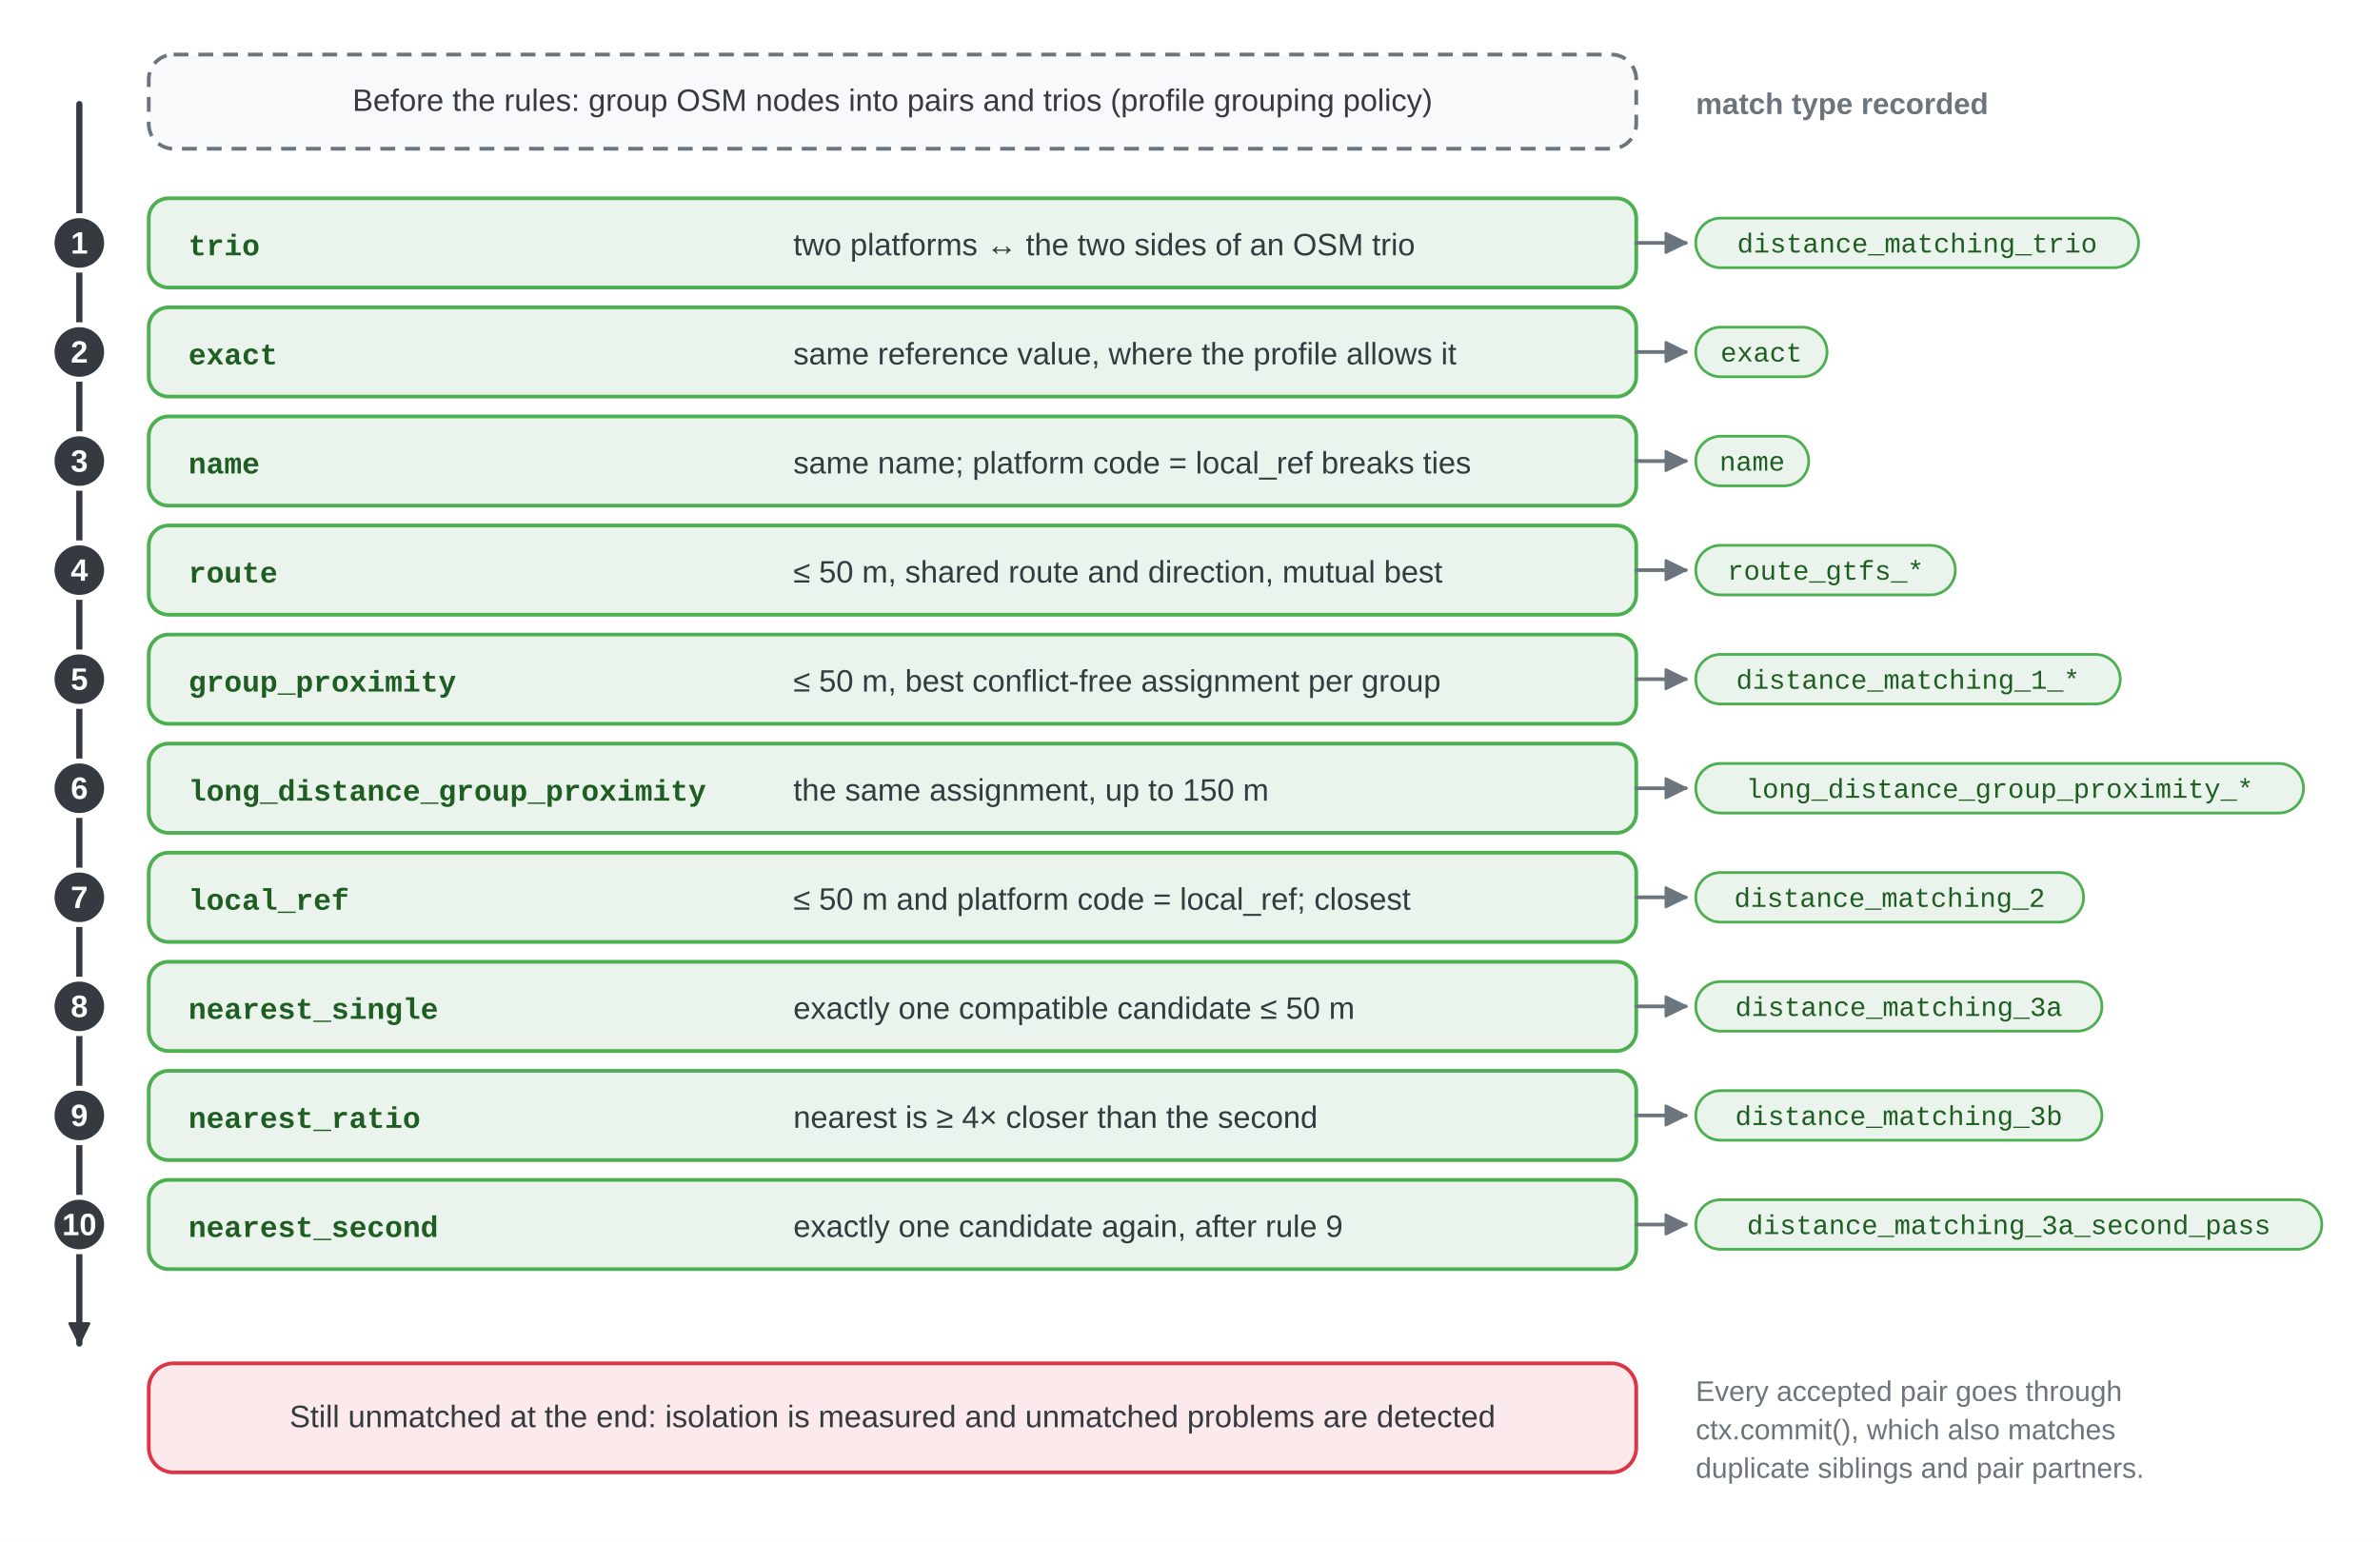
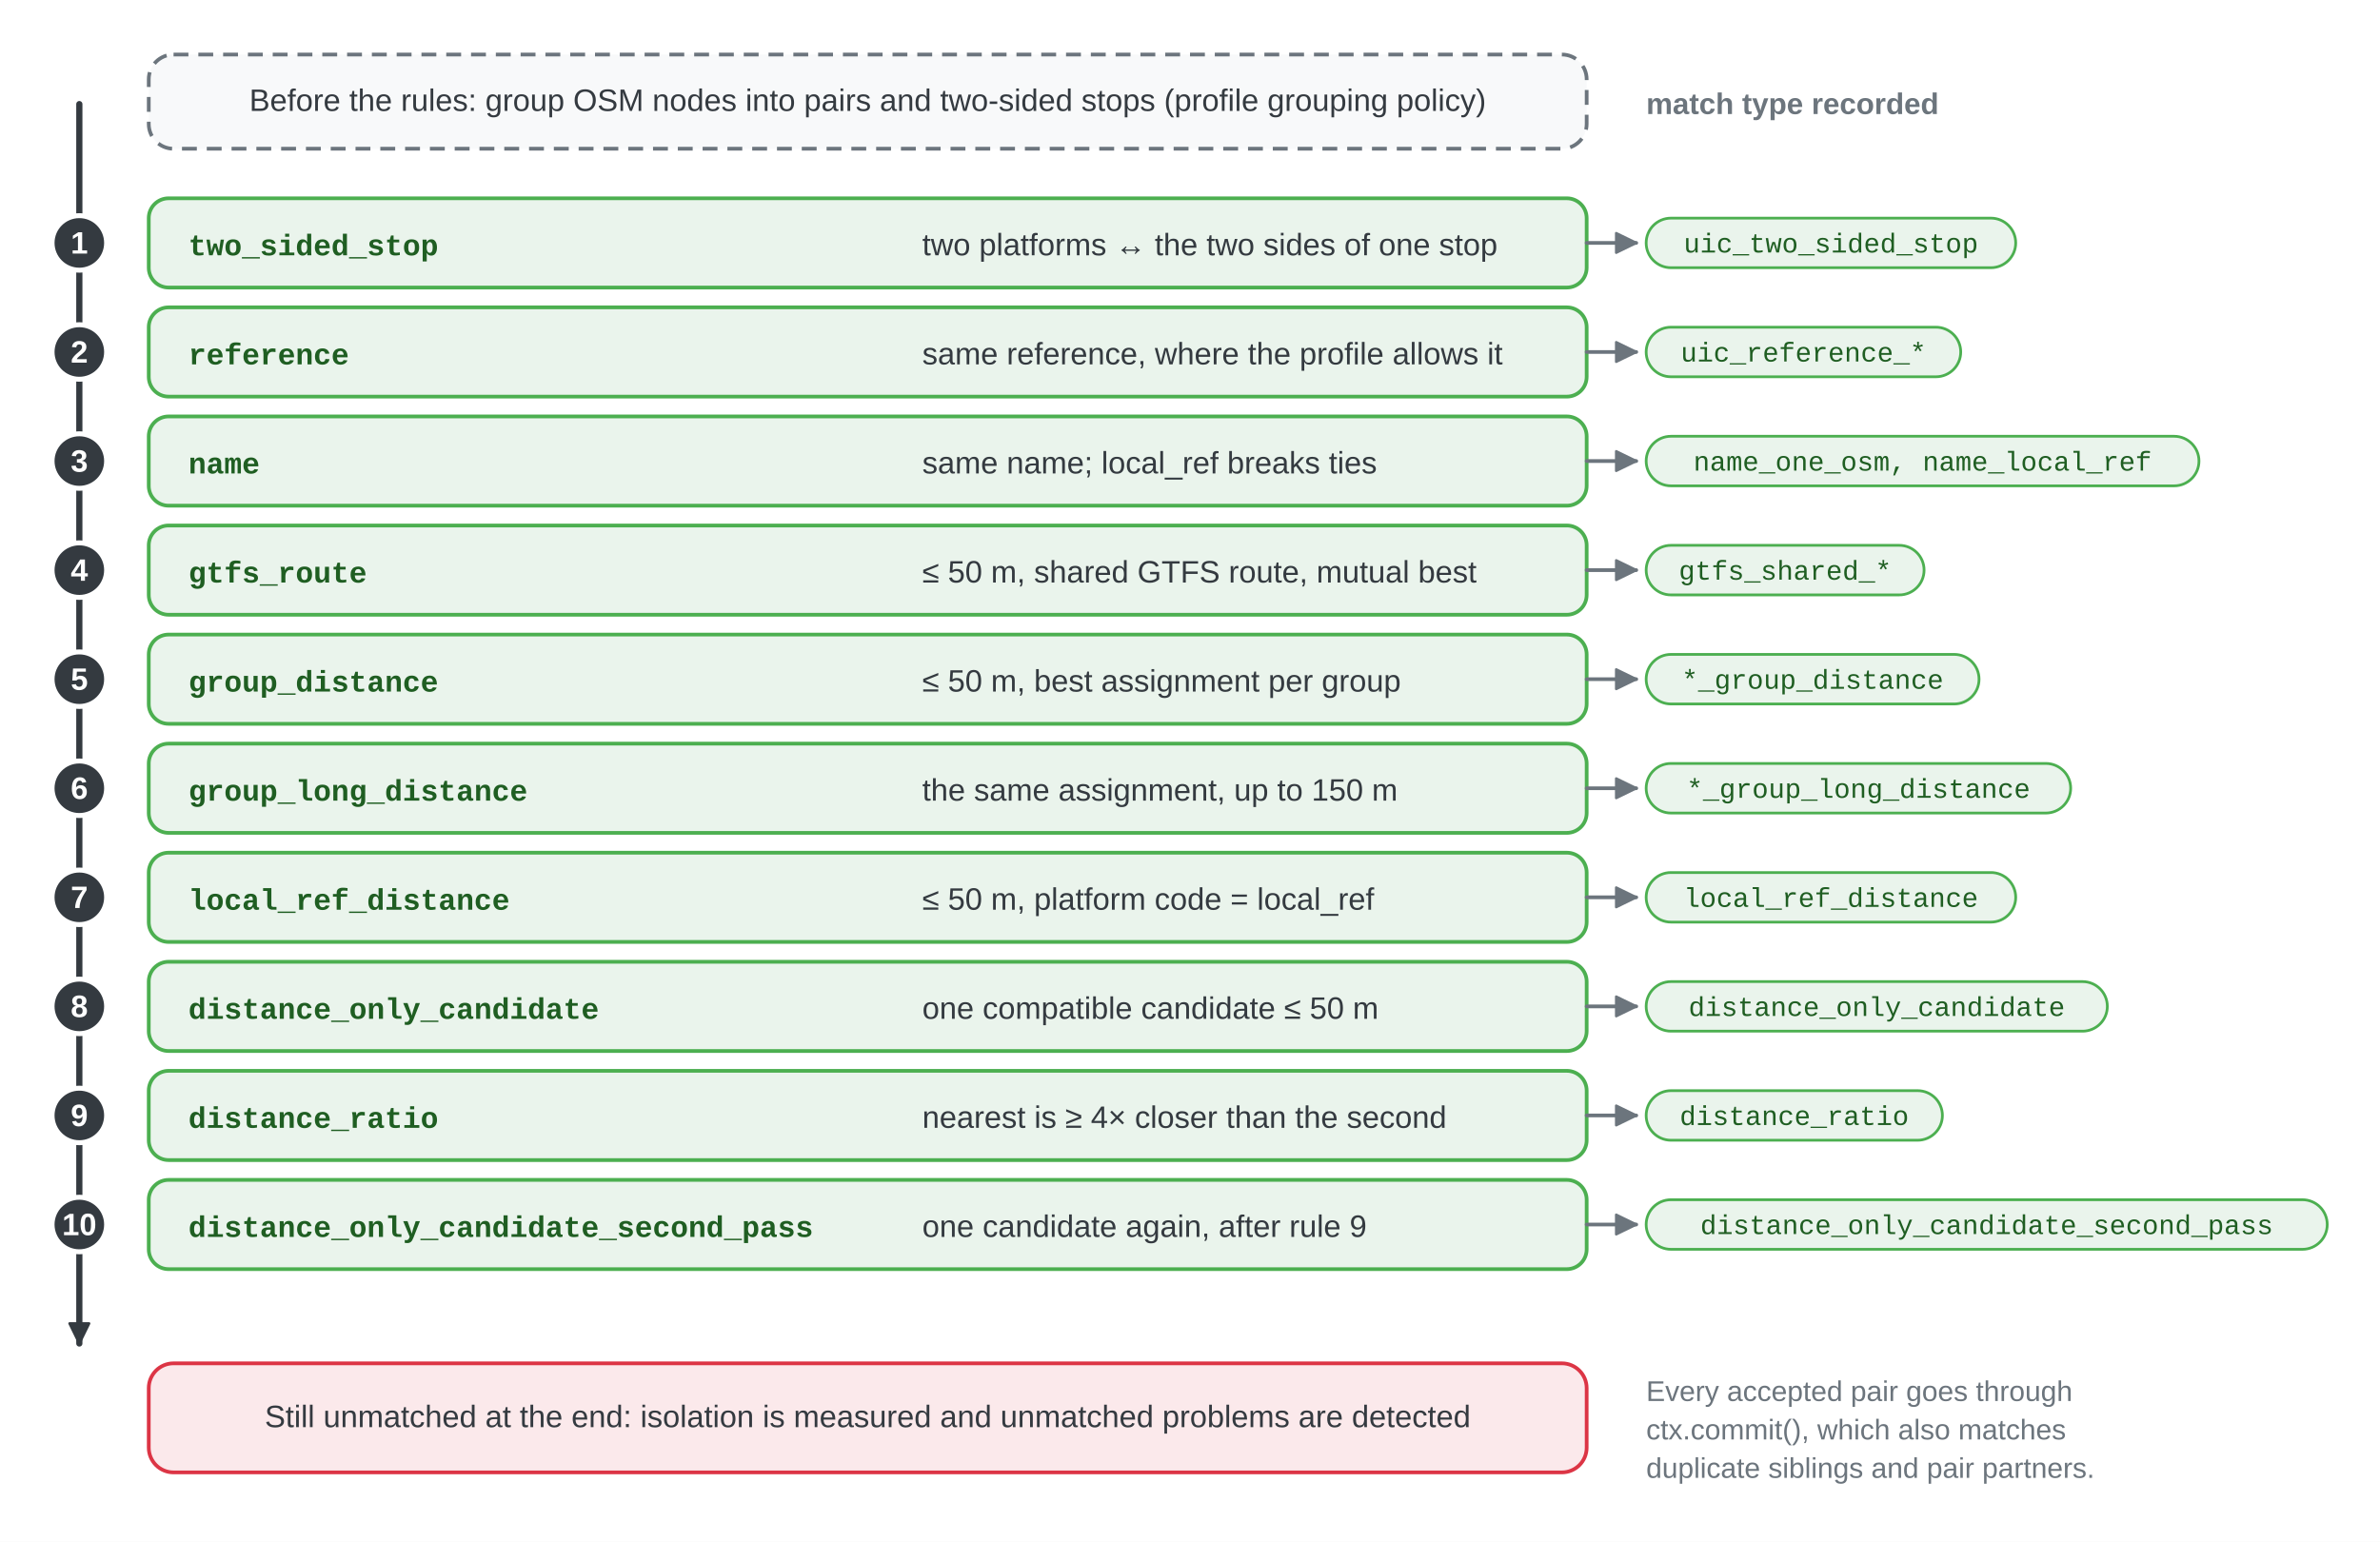
<svg xmlns="http://www.w3.org/2000/svg" viewBox="0 70 960 622" width="960" height="622" role="img" aria-labelledby="matching-rule-ladder-title matching-rule-ladder-desc">
  <rect x="0" y="70" width="960" height="622" fill="#ffffff" />
  <g>
    <path d="M32 112 L32 612" fill="none" stroke="#343a40" stroke-width="2.5" stroke-linecap="round" stroke-linejoin="round" />
    <path d="M28.05 603.91 L32 612 L35.95 603.91 Z" fill="#343a40" stroke="#343a40" stroke-width="1" stroke-linejoin="round" />
  </g>
  <g>
-     <rect x="60" y="92" width="600" height="38" rx="10" fill="#f8f9fa" stroke="#6c757d" stroke-width="1.5" stroke-dasharray="6 4" />
-     <text x="360" y="114.75" font-family="'Segoe UI', system-ui, -apple-system, 'Helvetica Neue', Arial, sans-serif" font-size="12.5" fill="#343a40" text-anchor="middle">Before the rules: group OSM nodes into pairs and trios (profile grouping policy)</text>
+     <rect x="60" y="92" width="580" height="38" rx="10" fill="#f8f9fa" stroke="#6c757d" stroke-width="1.5" stroke-dasharray="6 4" />
+     <text x="350" y="114.75" font-family="'Segoe UI', system-ui, -apple-system, 'Helvetica Neue', Arial, sans-serif" font-size="12.5" fill="#343a40" text-anchor="middle">Before the rules: group OSM nodes into pairs and two-sided stops (profile grouping policy)</text>
  </g>
-   <text x="684" y="116" font-family="'Segoe UI', system-ui, -apple-system, 'Helvetica Neue', Arial, sans-serif" font-size="12" fill="#6c757d" font-weight="600">match type recorded</text>
+   <text x="664" y="116" font-family="'Segoe UI', system-ui, -apple-system, 'Helvetica Neue', Arial, sans-serif" font-size="12" fill="#6c757d" font-weight="600">match type recorded</text>
  <g>
-     <rect x="60" y="150" width="600" height="36" rx="8" fill="#eaf4ec" stroke="#4caf50" stroke-width="1.5" />
+     <rect x="60" y="150" width="580" height="36" rx="8" fill="#eaf4ec" stroke="#4caf50" stroke-width="1.5" />
  </g>
-   <text x="76" y="173" font-family="'SFMono-Regular', Consolas, 'Liberation Mono', Menlo, monospace" font-size="12" fill="#1f5e22" font-weight="600">trio</text>
-   <text x="320" y="173" font-family="'Segoe UI', system-ui, -apple-system, 'Helvetica Neue', Arial, sans-serif" font-size="12.5" fill="#343a40">two platforms ↔ the two sides of an OSM trio</text>
+   <text x="76" y="173" font-family="'SFMono-Regular', Consolas, 'Liberation Mono', Menlo, monospace" font-size="12" fill="#1f5e22" font-weight="600">two_sided_stop</text>
+   <text x="372" y="173" font-family="'Segoe UI', system-ui, -apple-system, 'Helvetica Neue', Arial, sans-serif" font-size="12.5" fill="#343a40">two platforms ↔ the two sides of one stop</text>
  <g>
-     <path d="M660 168 L680 168" fill="none" stroke="#6c757d" stroke-width="1.5" stroke-linecap="round" stroke-linejoin="round" />
-     <path d="M671.91 171.95 L680 168 L671.91 164.05 Z" fill="#6c757d" stroke="#6c757d" stroke-width="1" stroke-linejoin="round" />
+     <path d="M640 168 L660 168" fill="none" stroke="#6c757d" stroke-width="1.5" stroke-linecap="round" stroke-linejoin="round" />
+     <path d="M651.91 171.95 L660 168 L651.91 164.05 Z" fill="#6c757d" stroke="#6c757d" stroke-width="1" stroke-linejoin="round" />
  </g>
  <g>
-     <rect x="684" y="158" width="178.62" height="20" rx="10" fill="#eaf4ec" stroke="#4caf50" stroke-width="1.1" />
-     <text x="773.31" y="171.85" font-family="'SFMono-Regular', Consolas, 'Liberation Mono', Menlo, monospace" font-size="11" fill="#1f5e22" text-anchor="middle">distance_matching_trio</text>
+     <rect x="664" y="158" width="149.06" height="20" rx="10" fill="#eaf4ec" stroke="#4caf50" stroke-width="1.1" />
+     <text x="738.53" y="171.85" font-family="'SFMono-Regular', Consolas, 'Liberation Mono', Menlo, monospace" font-size="11" fill="#1f5e22" text-anchor="middle">uic_two_sided_stop</text>
  </g>
  <g>
    <circle cx="32" cy="168" r="11" fill="#343a40" stroke="#ffffff" stroke-width="2" />
    <text x="32" y="172.3" font-family="'Segoe UI', system-ui, -apple-system, 'Helvetica Neue', Arial, sans-serif" font-size="12.5" fill="#ffffff" font-weight="600" text-anchor="middle">1</text>
  </g>
  <g>
-     <rect x="60" y="194" width="600" height="36" rx="8" fill="#eaf4ec" stroke="#4caf50" stroke-width="1.5" />
+     <rect x="60" y="194" width="580" height="36" rx="8" fill="#eaf4ec" stroke="#4caf50" stroke-width="1.5" />
  </g>
-   <text x="76" y="217" font-family="'SFMono-Regular', Consolas, 'Liberation Mono', Menlo, monospace" font-size="12" fill="#1f5e22" font-weight="600">exact</text>
-   <text x="320" y="217" font-family="'Segoe UI', system-ui, -apple-system, 'Helvetica Neue', Arial, sans-serif" font-size="12.5" fill="#343a40">same reference value, where the profile allows it</text>
+   <text x="76" y="217" font-family="'SFMono-Regular', Consolas, 'Liberation Mono', Menlo, monospace" font-size="12" fill="#1f5e22" font-weight="600">reference</text>
+   <text x="372" y="217" font-family="'Segoe UI', system-ui, -apple-system, 'Helvetica Neue', Arial, sans-serif" font-size="12.5" fill="#343a40">same reference, where the profile allows it</text>
  <g>
-     <path d="M660 212 L680 212" fill="none" stroke="#6c757d" stroke-width="1.5" stroke-linecap="round" stroke-linejoin="round" />
-     <path d="M671.91 215.95 L680 212 L671.91 208.05 Z" fill="#6c757d" stroke="#6c757d" stroke-width="1" stroke-linejoin="round" />
+     <path d="M640 212 L660 212" fill="none" stroke="#6c757d" stroke-width="1.5" stroke-linecap="round" stroke-linejoin="round" />
+     <path d="M651.91 215.95 L660 212 L651.91 208.05 Z" fill="#6c757d" stroke="#6c757d" stroke-width="1" stroke-linejoin="round" />
  </g>
  <g>
-     <rect x="684" y="202" width="52.96" height="20" rx="10" fill="#eaf4ec" stroke="#4caf50" stroke-width="1.1" />
-     <text x="710.48" y="215.85" font-family="'SFMono-Regular', Consolas, 'Liberation Mono', Menlo, monospace" font-size="11" fill="#1f5e22" text-anchor="middle">exact</text>
+     <rect x="664" y="202" width="126.88" height="20" rx="10" fill="#eaf4ec" stroke="#4caf50" stroke-width="1.1" />
+     <text x="727.44" y="215.85" font-family="'SFMono-Regular', Consolas, 'Liberation Mono', Menlo, monospace" font-size="11" fill="#1f5e22" text-anchor="middle">uic_reference_*</text>
  </g>
  <g>
    <circle cx="32" cy="212" r="11" fill="#343a40" stroke="#ffffff" stroke-width="2" />
    <text x="32" y="216.3" font-family="'Segoe UI', system-ui, -apple-system, 'Helvetica Neue', Arial, sans-serif" font-size="12.5" fill="#ffffff" font-weight="600" text-anchor="middle">2</text>
  </g>
  <g>
-     <rect x="60" y="238" width="600" height="36" rx="8" fill="#eaf4ec" stroke="#4caf50" stroke-width="1.5" />
+     <rect x="60" y="238" width="580" height="36" rx="8" fill="#eaf4ec" stroke="#4caf50" stroke-width="1.5" />
  </g>
  <text x="76" y="261" font-family="'SFMono-Regular', Consolas, 'Liberation Mono', Menlo, monospace" font-size="12" fill="#1f5e22" font-weight="600">name</text>
-   <text x="320" y="261" font-family="'Segoe UI', system-ui, -apple-system, 'Helvetica Neue', Arial, sans-serif" font-size="12.5" fill="#343a40">same name; platform code = local_ref breaks ties</text>
+   <text x="372" y="261" font-family="'Segoe UI', system-ui, -apple-system, 'Helvetica Neue', Arial, sans-serif" font-size="12.5" fill="#343a40">same name; local_ref breaks ties</text>
  <g>
-     <path d="M660 256 L680 256" fill="none" stroke="#6c757d" stroke-width="1.5" stroke-linecap="round" stroke-linejoin="round" />
-     <path d="M671.91 259.95 L680 256 L671.91 252.05 Z" fill="#6c757d" stroke="#6c757d" stroke-width="1" stroke-linejoin="round" />
+     <path d="M640 256 L660 256" fill="none" stroke="#6c757d" stroke-width="1.5" stroke-linecap="round" stroke-linejoin="round" />
+     <path d="M651.91 259.95 L660 256 L651.91 252.05 Z" fill="#6c757d" stroke="#6c757d" stroke-width="1" stroke-linejoin="round" />
  </g>
  <g>
-     <rect x="684" y="246" width="45.57" height="20" rx="10" fill="#eaf4ec" stroke="#4caf50" stroke-width="1.1" />
-     <text x="706.78" y="259.85" font-family="'SFMono-Regular', Consolas, 'Liberation Mono', Menlo, monospace" font-size="11" fill="#1f5e22" text-anchor="middle">name</text>
+     <rect x="664" y="246" width="222.98" height="20" rx="10" fill="#eaf4ec" stroke="#4caf50" stroke-width="1.1" />
+     <text x="775.49" y="259.85" font-family="'SFMono-Regular', Consolas, 'Liberation Mono', Menlo, monospace" font-size="11" fill="#1f5e22" text-anchor="middle">name_one_osm, name_local_ref</text>
  </g>
  <g>
    <circle cx="32" cy="256" r="11" fill="#343a40" stroke="#ffffff" stroke-width="2" />
    <text x="32" y="260.3" font-family="'Segoe UI', system-ui, -apple-system, 'Helvetica Neue', Arial, sans-serif" font-size="12.5" fill="#ffffff" font-weight="600" text-anchor="middle">3</text>
  </g>
  <g>
-     <rect x="60" y="282" width="600" height="36" rx="8" fill="#eaf4ec" stroke="#4caf50" stroke-width="1.5" />
+     <rect x="60" y="282" width="580" height="36" rx="8" fill="#eaf4ec" stroke="#4caf50" stroke-width="1.5" />
  </g>
-   <text x="76" y="305" font-family="'SFMono-Regular', Consolas, 'Liberation Mono', Menlo, monospace" font-size="12" fill="#1f5e22" font-weight="600">route</text>
-   <text x="320" y="305" font-family="'Segoe UI', system-ui, -apple-system, 'Helvetica Neue', Arial, sans-serif" font-size="12.5" fill="#343a40">≤ 50 m, shared route and direction, mutual best</text>
+   <text x="76" y="305" font-family="'SFMono-Regular', Consolas, 'Liberation Mono', Menlo, monospace" font-size="12" fill="#1f5e22" font-weight="600">gtfs_route</text>
+   <text x="372" y="305" font-family="'Segoe UI', system-ui, -apple-system, 'Helvetica Neue', Arial, sans-serif" font-size="12.5" fill="#343a40">≤ 50 m, shared GTFS route, mutual best</text>
  <g>
-     <path d="M660 300 L680 300" fill="none" stroke="#6c757d" stroke-width="1.5" stroke-linecap="round" stroke-linejoin="round" />
-     <path d="M671.91 303.95 L680 300 L671.91 296.05 Z" fill="#6c757d" stroke="#6c757d" stroke-width="1" stroke-linejoin="round" />
+     <path d="M640 300 L660 300" fill="none" stroke="#6c757d" stroke-width="1.5" stroke-linecap="round" stroke-linejoin="round" />
+     <path d="M651.91 303.95 L660 300 L651.91 296.05 Z" fill="#6c757d" stroke="#6c757d" stroke-width="1" stroke-linejoin="round" />
  </g>
  <g>
-     <rect x="684" y="290" width="104.7" height="20" rx="10" fill="#eaf4ec" stroke="#4caf50" stroke-width="1.1" />
-     <text x="736.35" y="303.85" font-family="'SFMono-Regular', Consolas, 'Liberation Mono', Menlo, monospace" font-size="11" fill="#1f5e22" text-anchor="middle">route_gtfs_*</text>
+     <rect x="664" y="290" width="112.1" height="20" rx="10" fill="#eaf4ec" stroke="#4caf50" stroke-width="1.1" />
+     <text x="720.05" y="303.85" font-family="'SFMono-Regular', Consolas, 'Liberation Mono', Menlo, monospace" font-size="11" fill="#1f5e22" text-anchor="middle">gtfs_shared_*</text>
  </g>
  <g>
    <circle cx="32" cy="300" r="11" fill="#343a40" stroke="#ffffff" stroke-width="2" />
    <text x="32" y="304.3" font-family="'Segoe UI', system-ui, -apple-system, 'Helvetica Neue', Arial, sans-serif" font-size="12.5" fill="#ffffff" font-weight="600" text-anchor="middle">4</text>
  </g>
  <g>
-     <rect x="60" y="326" width="600" height="36" rx="8" fill="#eaf4ec" stroke="#4caf50" stroke-width="1.5" />
+     <rect x="60" y="326" width="580" height="36" rx="8" fill="#eaf4ec" stroke="#4caf50" stroke-width="1.5" />
  </g>
-   <text x="76" y="349" font-family="'SFMono-Regular', Consolas, 'Liberation Mono', Menlo, monospace" font-size="12" fill="#1f5e22" font-weight="600">group_proximity</text>
-   <text x="320" y="349" font-family="'Segoe UI', system-ui, -apple-system, 'Helvetica Neue', Arial, sans-serif" font-size="12.5" fill="#343a40">≤ 50 m, best conflict-free assignment per group</text>
+   <text x="76" y="349" font-family="'SFMono-Regular', Consolas, 'Liberation Mono', Menlo, monospace" font-size="12" fill="#1f5e22" font-weight="600">group_distance</text>
+   <text x="372" y="349" font-family="'Segoe UI', system-ui, -apple-system, 'Helvetica Neue', Arial, sans-serif" font-size="12.5" fill="#343a40">≤ 50 m, best assignment per group</text>
  <g>
-     <path d="M660 344 L680 344" fill="none" stroke="#6c757d" stroke-width="1.5" stroke-linecap="round" stroke-linejoin="round" />
-     <path d="M671.91 347.95 L680 344 L671.91 340.05 Z" fill="#6c757d" stroke="#6c757d" stroke-width="1" stroke-linejoin="round" />
+     <path d="M640 344 L660 344" fill="none" stroke="#6c757d" stroke-width="1.5" stroke-linecap="round" stroke-linejoin="round" />
+     <path d="M651.91 347.95 L660 344 L651.91 340.05 Z" fill="#6c757d" stroke="#6c757d" stroke-width="1" stroke-linejoin="round" />
  </g>
  <g>
-     <rect x="684" y="334" width="171.23" height="20" rx="10" fill="#eaf4ec" stroke="#4caf50" stroke-width="1.1" />
-     <text x="769.62" y="347.85" font-family="'SFMono-Regular', Consolas, 'Liberation Mono', Menlo, monospace" font-size="11" fill="#1f5e22" text-anchor="middle">distance_matching_1_*</text>
+     <rect x="664" y="334" width="134.27" height="20" rx="10" fill="#eaf4ec" stroke="#4caf50" stroke-width="1.1" />
+     <text x="731.14" y="347.85" font-family="'SFMono-Regular', Consolas, 'Liberation Mono', Menlo, monospace" font-size="11" fill="#1f5e22" text-anchor="middle">*_group_distance</text>
  </g>
  <g>
    <circle cx="32" cy="344" r="11" fill="#343a40" stroke="#ffffff" stroke-width="2" />
    <text x="32" y="348.3" font-family="'Segoe UI', system-ui, -apple-system, 'Helvetica Neue', Arial, sans-serif" font-size="12.5" fill="#ffffff" font-weight="600" text-anchor="middle">5</text>
  </g>
  <g>
-     <rect x="60" y="370" width="600" height="36" rx="8" fill="#eaf4ec" stroke="#4caf50" stroke-width="1.5" />
+     <rect x="60" y="370" width="580" height="36" rx="8" fill="#eaf4ec" stroke="#4caf50" stroke-width="1.5" />
  </g>
-   <text x="76" y="393" font-family="'SFMono-Regular', Consolas, 'Liberation Mono', Menlo, monospace" font-size="12" fill="#1f5e22" font-weight="600">long_distance_group_proximity</text>
-   <text x="320" y="393" font-family="'Segoe UI', system-ui, -apple-system, 'Helvetica Neue', Arial, sans-serif" font-size="12.5" fill="#343a40">the same assignment, up to 150 m</text>
+   <text x="76" y="393" font-family="'SFMono-Regular', Consolas, 'Liberation Mono', Menlo, monospace" font-size="12" fill="#1f5e22" font-weight="600">group_long_distance</text>
+   <text x="372" y="393" font-family="'Segoe UI', system-ui, -apple-system, 'Helvetica Neue', Arial, sans-serif" font-size="12.5" fill="#343a40">the same assignment, up to 150 m</text>
  <g>
-     <path d="M660 388 L680 388" fill="none" stroke="#6c757d" stroke-width="1.5" stroke-linecap="round" stroke-linejoin="round" />
-     <path d="M671.91 391.95 L680 388 L671.91 384.05 Z" fill="#6c757d" stroke="#6c757d" stroke-width="1" stroke-linejoin="round" />
+     <path d="M640 388 L660 388" fill="none" stroke="#6c757d" stroke-width="1.5" stroke-linecap="round" stroke-linejoin="round" />
+     <path d="M651.91 391.95 L660 388 L651.91 384.05 Z" fill="#6c757d" stroke="#6c757d" stroke-width="1" stroke-linejoin="round" />
  </g>
  <g>
-     <rect x="684" y="378" width="245.15" height="20" rx="10" fill="#eaf4ec" stroke="#4caf50" stroke-width="1.1" />
-     <text x="806.58" y="391.85" font-family="'SFMono-Regular', Consolas, 'Liberation Mono', Menlo, monospace" font-size="11" fill="#1f5e22" text-anchor="middle">long_distance_group_proximity_*</text>
+     <rect x="664" y="378" width="171.23" height="20" rx="10" fill="#eaf4ec" stroke="#4caf50" stroke-width="1.1" />
+     <text x="749.62" y="391.85" font-family="'SFMono-Regular', Consolas, 'Liberation Mono', Menlo, monospace" font-size="11" fill="#1f5e22" text-anchor="middle">*_group_long_distance</text>
  </g>
  <g>
    <circle cx="32" cy="388" r="11" fill="#343a40" stroke="#ffffff" stroke-width="2" />
    <text x="32" y="392.3" font-family="'Segoe UI', system-ui, -apple-system, 'Helvetica Neue', Arial, sans-serif" font-size="12.5" fill="#ffffff" font-weight="600" text-anchor="middle">6</text>
  </g>
  <g>
-     <rect x="60" y="414" width="600" height="36" rx="8" fill="#eaf4ec" stroke="#4caf50" stroke-width="1.5" />
+     <rect x="60" y="414" width="580" height="36" rx="8" fill="#eaf4ec" stroke="#4caf50" stroke-width="1.5" />
  </g>
-   <text x="76" y="437" font-family="'SFMono-Regular', Consolas, 'Liberation Mono', Menlo, monospace" font-size="12" fill="#1f5e22" font-weight="600">local_ref</text>
-   <text x="320" y="437" font-family="'Segoe UI', system-ui, -apple-system, 'Helvetica Neue', Arial, sans-serif" font-size="12.5" fill="#343a40">≤ 50 m and platform code = local_ref; closest</text>
+   <text x="76" y="437" font-family="'SFMono-Regular', Consolas, 'Liberation Mono', Menlo, monospace" font-size="12" fill="#1f5e22" font-weight="600">local_ref_distance</text>
+   <text x="372" y="437" font-family="'Segoe UI', system-ui, -apple-system, 'Helvetica Neue', Arial, sans-serif" font-size="12.5" fill="#343a40">≤ 50 m, platform code = local_ref</text>
  <g>
-     <path d="M660 432 L680 432" fill="none" stroke="#6c757d" stroke-width="1.5" stroke-linecap="round" stroke-linejoin="round" />
-     <path d="M671.91 435.95 L680 432 L671.91 428.05 Z" fill="#6c757d" stroke="#6c757d" stroke-width="1" stroke-linejoin="round" />
+     <path d="M640 432 L660 432" fill="none" stroke="#6c757d" stroke-width="1.5" stroke-linecap="round" stroke-linejoin="round" />
+     <path d="M651.91 435.95 L660 432 L651.91 428.05 Z" fill="#6c757d" stroke="#6c757d" stroke-width="1" stroke-linejoin="round" />
  </g>
  <g>
-     <rect x="684" y="422" width="156.45" height="20" rx="10" fill="#eaf4ec" stroke="#4caf50" stroke-width="1.1" />
-     <text x="762.22" y="435.85" font-family="'SFMono-Regular', Consolas, 'Liberation Mono', Menlo, monospace" font-size="11" fill="#1f5e22" text-anchor="middle">distance_matching_2</text>
+     <rect x="664" y="422" width="149.06" height="20" rx="10" fill="#eaf4ec" stroke="#4caf50" stroke-width="1.1" />
+     <text x="738.53" y="435.85" font-family="'SFMono-Regular', Consolas, 'Liberation Mono', Menlo, monospace" font-size="11" fill="#1f5e22" text-anchor="middle">local_ref_distance</text>
  </g>
  <g>
    <circle cx="32" cy="432" r="11" fill="#343a40" stroke="#ffffff" stroke-width="2" />
    <text x="32" y="436.3" font-family="'Segoe UI', system-ui, -apple-system, 'Helvetica Neue', Arial, sans-serif" font-size="12.5" fill="#ffffff" font-weight="600" text-anchor="middle">7</text>
  </g>
  <g>
-     <rect x="60" y="458" width="600" height="36" rx="8" fill="#eaf4ec" stroke="#4caf50" stroke-width="1.5" />
+     <rect x="60" y="458" width="580" height="36" rx="8" fill="#eaf4ec" stroke="#4caf50" stroke-width="1.5" />
  </g>
-   <text x="76" y="481" font-family="'SFMono-Regular', Consolas, 'Liberation Mono', Menlo, monospace" font-size="12" fill="#1f5e22" font-weight="600">nearest_single</text>
-   <text x="320" y="481" font-family="'Segoe UI', system-ui, -apple-system, 'Helvetica Neue', Arial, sans-serif" font-size="12.5" fill="#343a40">exactly one compatible candidate ≤ 50 m</text>
+   <text x="76" y="481" font-family="'SFMono-Regular', Consolas, 'Liberation Mono', Menlo, monospace" font-size="12" fill="#1f5e22" font-weight="600">distance_only_candidate</text>
+   <text x="372" y="481" font-family="'Segoe UI', system-ui, -apple-system, 'Helvetica Neue', Arial, sans-serif" font-size="12.5" fill="#343a40">one compatible candidate ≤ 50 m</text>
  <g>
-     <path d="M660 476 L680 476" fill="none" stroke="#6c757d" stroke-width="1.5" stroke-linecap="round" stroke-linejoin="round" />
-     <path d="M671.91 479.95 L680 476 L671.91 472.05 Z" fill="#6c757d" stroke="#6c757d" stroke-width="1" stroke-linejoin="round" />
+     <path d="M640 476 L660 476" fill="none" stroke="#6c757d" stroke-width="1.5" stroke-linecap="round" stroke-linejoin="round" />
+     <path d="M651.91 479.95 L660 476 L651.91 472.05 Z" fill="#6c757d" stroke="#6c757d" stroke-width="1" stroke-linejoin="round" />
  </g>
  <g>
-     <rect x="684" y="466" width="163.84" height="20" rx="10" fill="#eaf4ec" stroke="#4caf50" stroke-width="1.1" />
-     <text x="765.92" y="479.85" font-family="'SFMono-Regular', Consolas, 'Liberation Mono', Menlo, monospace" font-size="11" fill="#1f5e22" text-anchor="middle">distance_matching_3a</text>
+     <rect x="664" y="466" width="186.02" height="20" rx="10" fill="#eaf4ec" stroke="#4caf50" stroke-width="1.1" />
+     <text x="757.01" y="479.85" font-family="'SFMono-Regular', Consolas, 'Liberation Mono', Menlo, monospace" font-size="11" fill="#1f5e22" text-anchor="middle">distance_only_candidate</text>
  </g>
  <g>
    <circle cx="32" cy="476" r="11" fill="#343a40" stroke="#ffffff" stroke-width="2" />
    <text x="32" y="480.3" font-family="'Segoe UI', system-ui, -apple-system, 'Helvetica Neue', Arial, sans-serif" font-size="12.5" fill="#ffffff" font-weight="600" text-anchor="middle">8</text>
  </g>
  <g>
-     <rect x="60" y="502" width="600" height="36" rx="8" fill="#eaf4ec" stroke="#4caf50" stroke-width="1.5" />
+     <rect x="60" y="502" width="580" height="36" rx="8" fill="#eaf4ec" stroke="#4caf50" stroke-width="1.5" />
  </g>
-   <text x="76" y="525" font-family="'SFMono-Regular', Consolas, 'Liberation Mono', Menlo, monospace" font-size="12" fill="#1f5e22" font-weight="600">nearest_ratio</text>
-   <text x="320" y="525" font-family="'Segoe UI', system-ui, -apple-system, 'Helvetica Neue', Arial, sans-serif" font-size="12.5" fill="#343a40">nearest is ≥ 4× closer than the second</text>
+   <text x="76" y="525" font-family="'SFMono-Regular', Consolas, 'Liberation Mono', Menlo, monospace" font-size="12" fill="#1f5e22" font-weight="600">distance_ratio</text>
+   <text x="372" y="525" font-family="'Segoe UI', system-ui, -apple-system, 'Helvetica Neue', Arial, sans-serif" font-size="12.5" fill="#343a40">nearest is ≥ 4× closer than the second</text>
  <g>
-     <path d="M660 520 L680 520" fill="none" stroke="#6c757d" stroke-width="1.5" stroke-linecap="round" stroke-linejoin="round" />
-     <path d="M671.91 523.95 L680 520 L671.91 516.05 Z" fill="#6c757d" stroke="#6c757d" stroke-width="1" stroke-linejoin="round" />
+     <path d="M640 520 L660 520" fill="none" stroke="#6c757d" stroke-width="1.5" stroke-linecap="round" stroke-linejoin="round" />
+     <path d="M651.91 523.95 L660 520 L651.91 516.05 Z" fill="#6c757d" stroke="#6c757d" stroke-width="1" stroke-linejoin="round" />
  </g>
  <g>
-     <rect x="684" y="510" width="163.84" height="20" rx="10" fill="#eaf4ec" stroke="#4caf50" stroke-width="1.1" />
-     <text x="765.92" y="523.85" font-family="'SFMono-Regular', Consolas, 'Liberation Mono', Menlo, monospace" font-size="11" fill="#1f5e22" text-anchor="middle">distance_matching_3b</text>
+     <rect x="664" y="510" width="119.49" height="20" rx="10" fill="#eaf4ec" stroke="#4caf50" stroke-width="1.1" />
+     <text x="723.74" y="523.85" font-family="'SFMono-Regular', Consolas, 'Liberation Mono', Menlo, monospace" font-size="11" fill="#1f5e22" text-anchor="middle">distance_ratio</text>
  </g>
  <g>
    <circle cx="32" cy="520" r="11" fill="#343a40" stroke="#ffffff" stroke-width="2" />
    <text x="32" y="524.3" font-family="'Segoe UI', system-ui, -apple-system, 'Helvetica Neue', Arial, sans-serif" font-size="12.5" fill="#ffffff" font-weight="600" text-anchor="middle">9</text>
  </g>
  <g>
-     <rect x="60" y="546" width="600" height="36" rx="8" fill="#eaf4ec" stroke="#4caf50" stroke-width="1.5" />
+     <rect x="60" y="546" width="580" height="36" rx="8" fill="#eaf4ec" stroke="#4caf50" stroke-width="1.5" />
  </g>
-   <text x="76" y="569" font-family="'SFMono-Regular', Consolas, 'Liberation Mono', Menlo, monospace" font-size="12" fill="#1f5e22" font-weight="600">nearest_second</text>
-   <text x="320" y="569" font-family="'Segoe UI', system-ui, -apple-system, 'Helvetica Neue', Arial, sans-serif" font-size="12.5" fill="#343a40">exactly one candidate again, after rule 9</text>
+   <text x="76" y="569" font-family="'SFMono-Regular', Consolas, 'Liberation Mono', Menlo, monospace" font-size="12" fill="#1f5e22" font-weight="600">distance_only_candidate_second_pass</text>
+   <text x="372" y="569" font-family="'Segoe UI', system-ui, -apple-system, 'Helvetica Neue', Arial, sans-serif" font-size="12.5" fill="#343a40">one candidate again, after rule 9</text>
  <g>
-     <path d="M660 564 L680 564" fill="none" stroke="#6c757d" stroke-width="1.5" stroke-linecap="round" stroke-linejoin="round" />
-     <path d="M671.91 567.95 L680 564 L671.91 560.05 Z" fill="#6c757d" stroke="#6c757d" stroke-width="1" stroke-linejoin="round" />
+     <path d="M640 564 L660 564" fill="none" stroke="#6c757d" stroke-width="1.5" stroke-linecap="round" stroke-linejoin="round" />
+     <path d="M651.91 567.95 L660 564 L651.91 560.05 Z" fill="#6c757d" stroke="#6c757d" stroke-width="1" stroke-linejoin="round" />
  </g>
  <g>
-     <rect x="684" y="554" width="252.54" height="20" rx="10" fill="#eaf4ec" stroke="#4caf50" stroke-width="1.1" />
-     <text x="810.27" y="567.85" font-family="'SFMono-Regular', Consolas, 'Liberation Mono', Menlo, monospace" font-size="11" fill="#1f5e22" text-anchor="middle">distance_matching_3a_second_pass</text>
+     <rect x="664" y="554" width="274.72" height="20" rx="10" fill="#eaf4ec" stroke="#4caf50" stroke-width="1.1" />
+     <text x="801.36" y="567.85" font-family="'SFMono-Regular', Consolas, 'Liberation Mono', Menlo, monospace" font-size="11" fill="#1f5e22" text-anchor="middle">distance_only_candidate_second_pass</text>
  </g>
  <g>
    <circle cx="32" cy="564" r="11" fill="#343a40" stroke="#ffffff" stroke-width="2" />
    <text x="32" y="568.3" font-family="'Segoe UI', system-ui, -apple-system, 'Helvetica Neue', Arial, sans-serif" font-size="12.5" fill="#ffffff" font-weight="600" text-anchor="middle">10</text>
  </g>
  <g>
-     <rect x="60" y="620" width="600" height="44" rx="10" fill="#fbe9eb" stroke="#dc3545" stroke-width="1.5" />
-     <text x="360" y="645.75" font-family="'Segoe UI', system-ui, -apple-system, 'Helvetica Neue', Arial, sans-serif" font-size="12.5" fill="#343a40" text-anchor="middle">Still unmatched at the end: isolation is measured and unmatched problems are detected</text>
+     <rect x="60" y="620" width="580" height="44" rx="10" fill="#fbe9eb" stroke="#dc3545" stroke-width="1.5" />
+     <text x="350" y="645.75" font-family="'Segoe UI', system-ui, -apple-system, 'Helvetica Neue', Arial, sans-serif" font-size="12.5" fill="#343a40" text-anchor="middle">Still unmatched at the end: isolation is measured and unmatched problems are detected</text>
  </g>
-   <text x="684" y="635.2" font-family="'Segoe UI', system-ui, -apple-system, 'Helvetica Neue', Arial, sans-serif" font-size="11.5" fill="#6c757d">Every accepted pair goes through</text>
-   <text x="684" y="650.7" font-family="'Segoe UI', system-ui, -apple-system, 'Helvetica Neue', Arial, sans-serif" font-size="11.5" fill="#6c757d">ctx.commit(), which also matches</text>
-   <text x="684" y="666.2" font-family="'Segoe UI', system-ui, -apple-system, 'Helvetica Neue', Arial, sans-serif" font-size="11.5" fill="#6c757d">duplicate siblings and pair partners.</text>
+   <text x="664" y="635.2" font-family="'Segoe UI', system-ui, -apple-system, 'Helvetica Neue', Arial, sans-serif" font-size="11.5" fill="#6c757d">Every accepted pair goes through</text>
+   <text x="664" y="650.7" font-family="'Segoe UI', system-ui, -apple-system, 'Helvetica Neue', Arial, sans-serif" font-size="11.5" fill="#6c757d">ctx.commit(), which also matches</text>
+   <text x="664" y="666.2" font-family="'Segoe UI', system-ui, -apple-system, 'Helvetica Neue', Arial, sans-serif" font-size="11.5" fill="#6c757d">duplicate siblings and pair partners.</text>
</svg>
